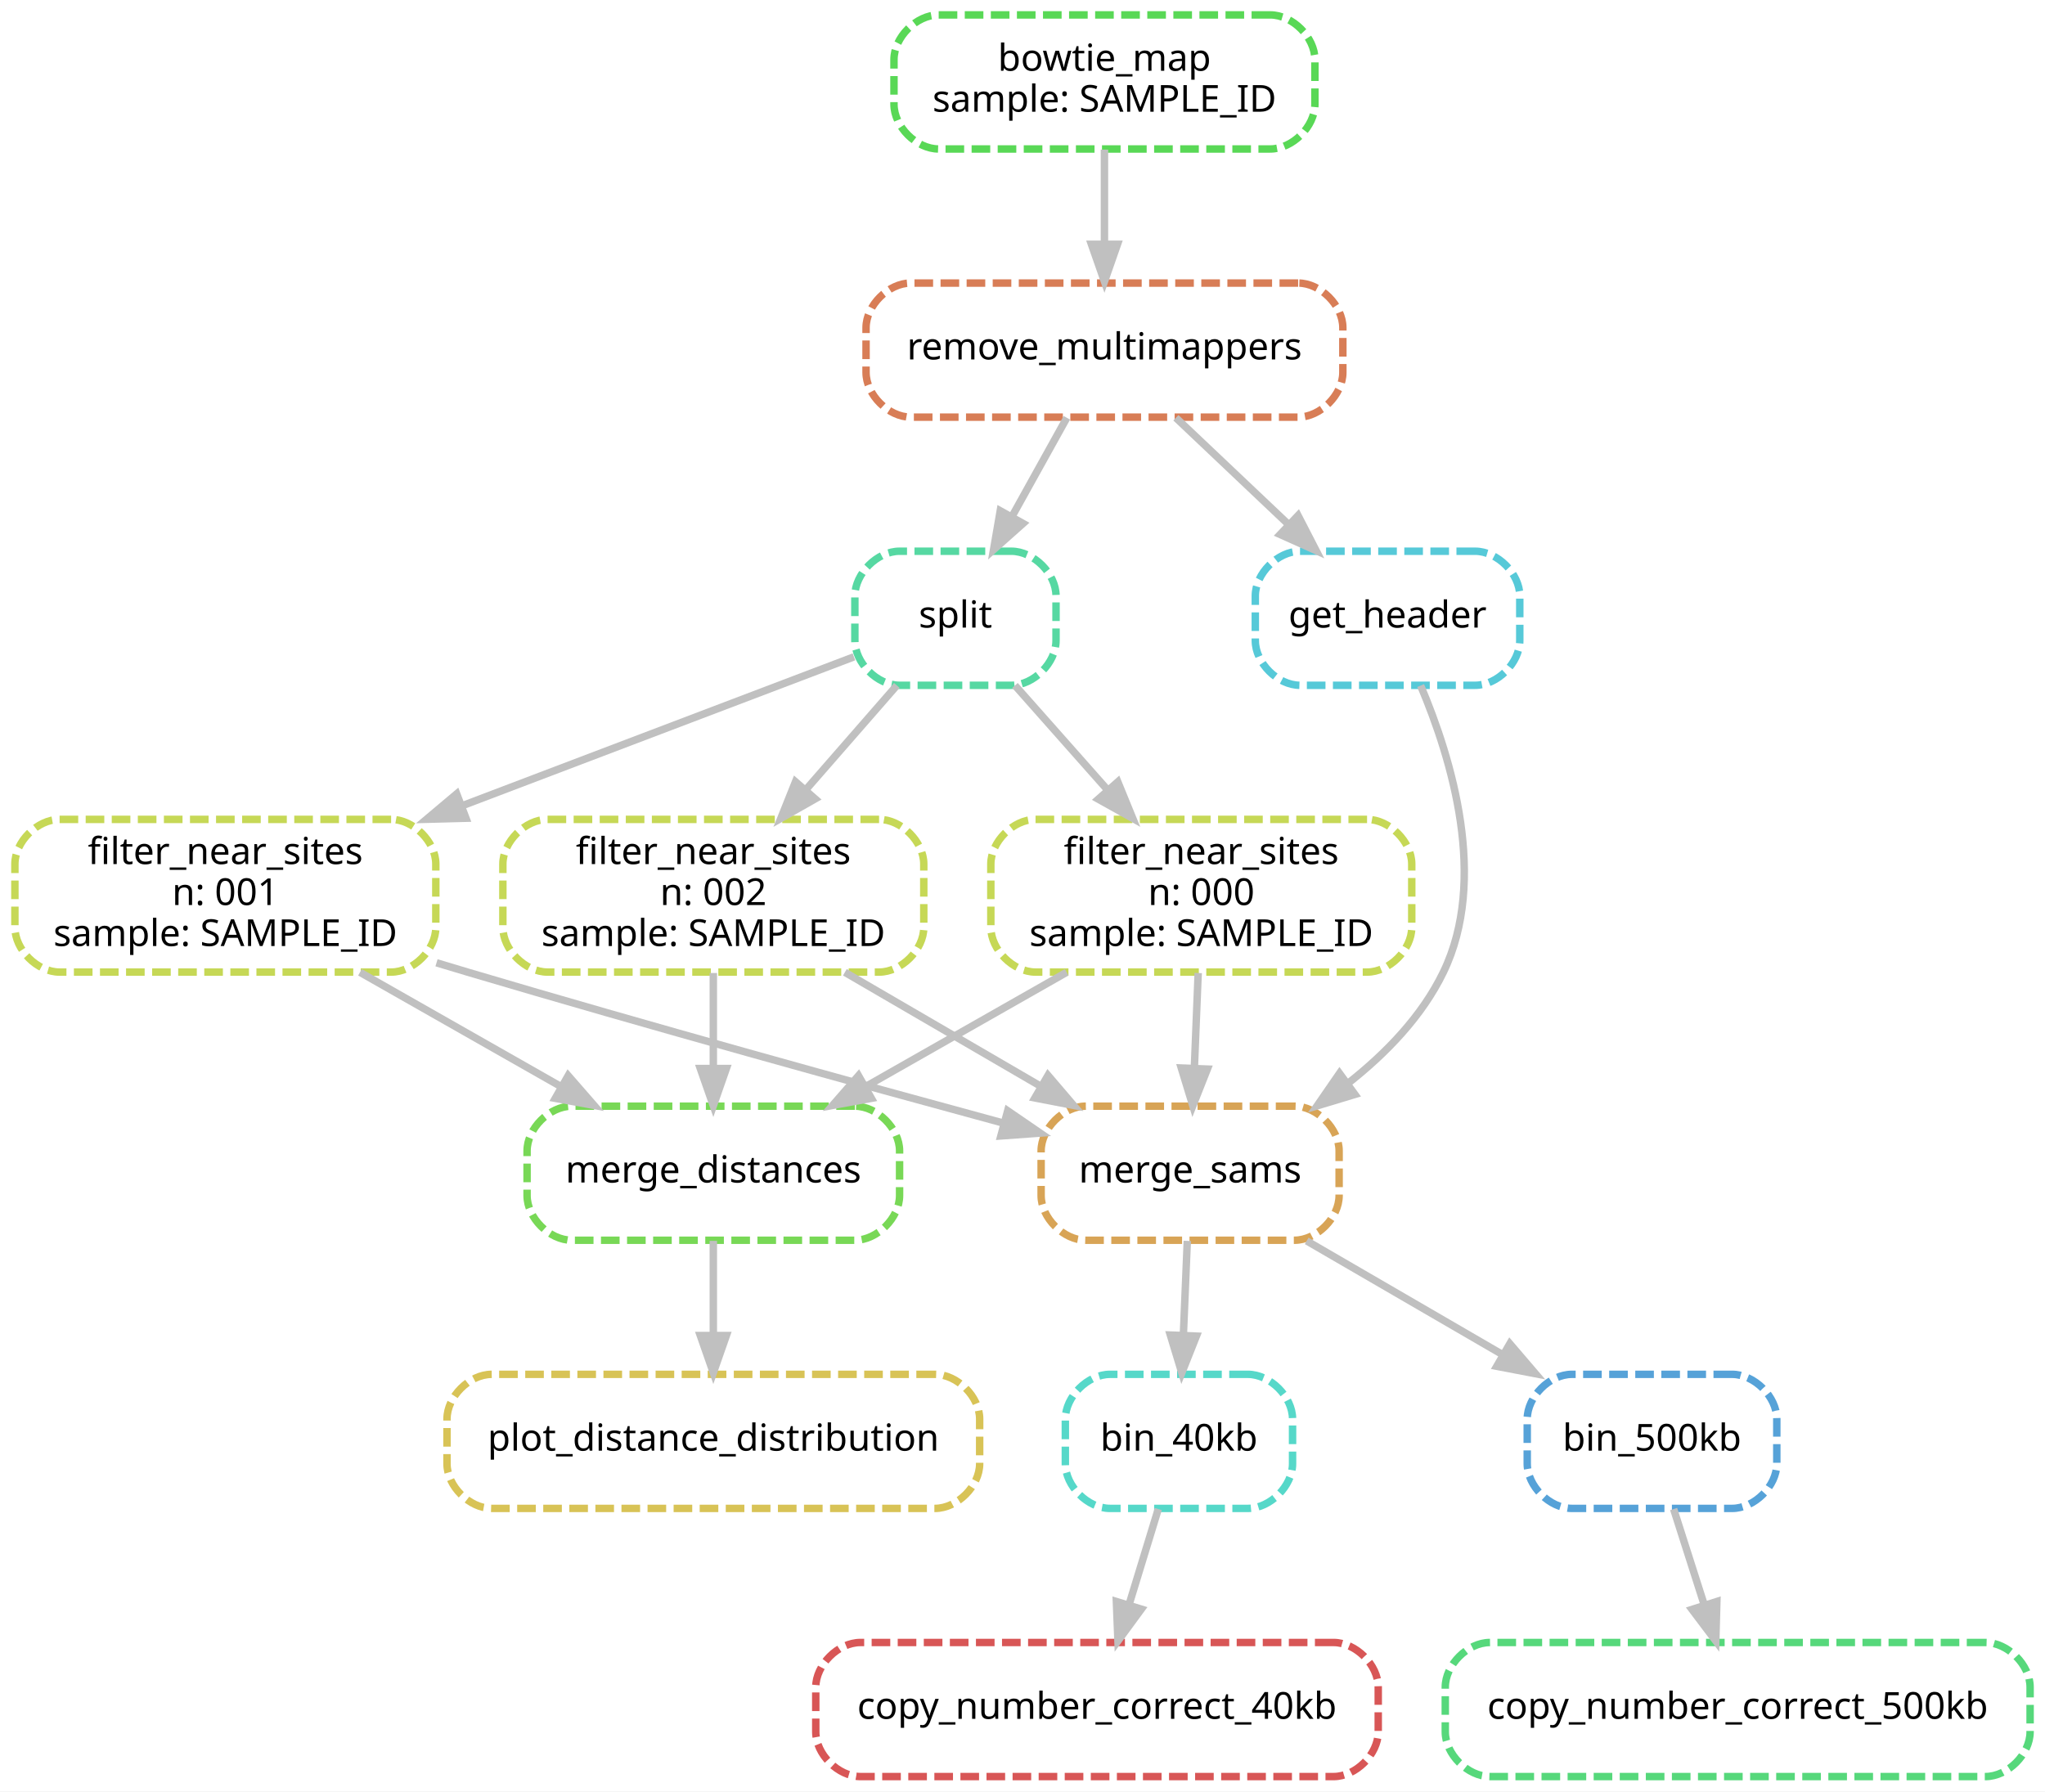
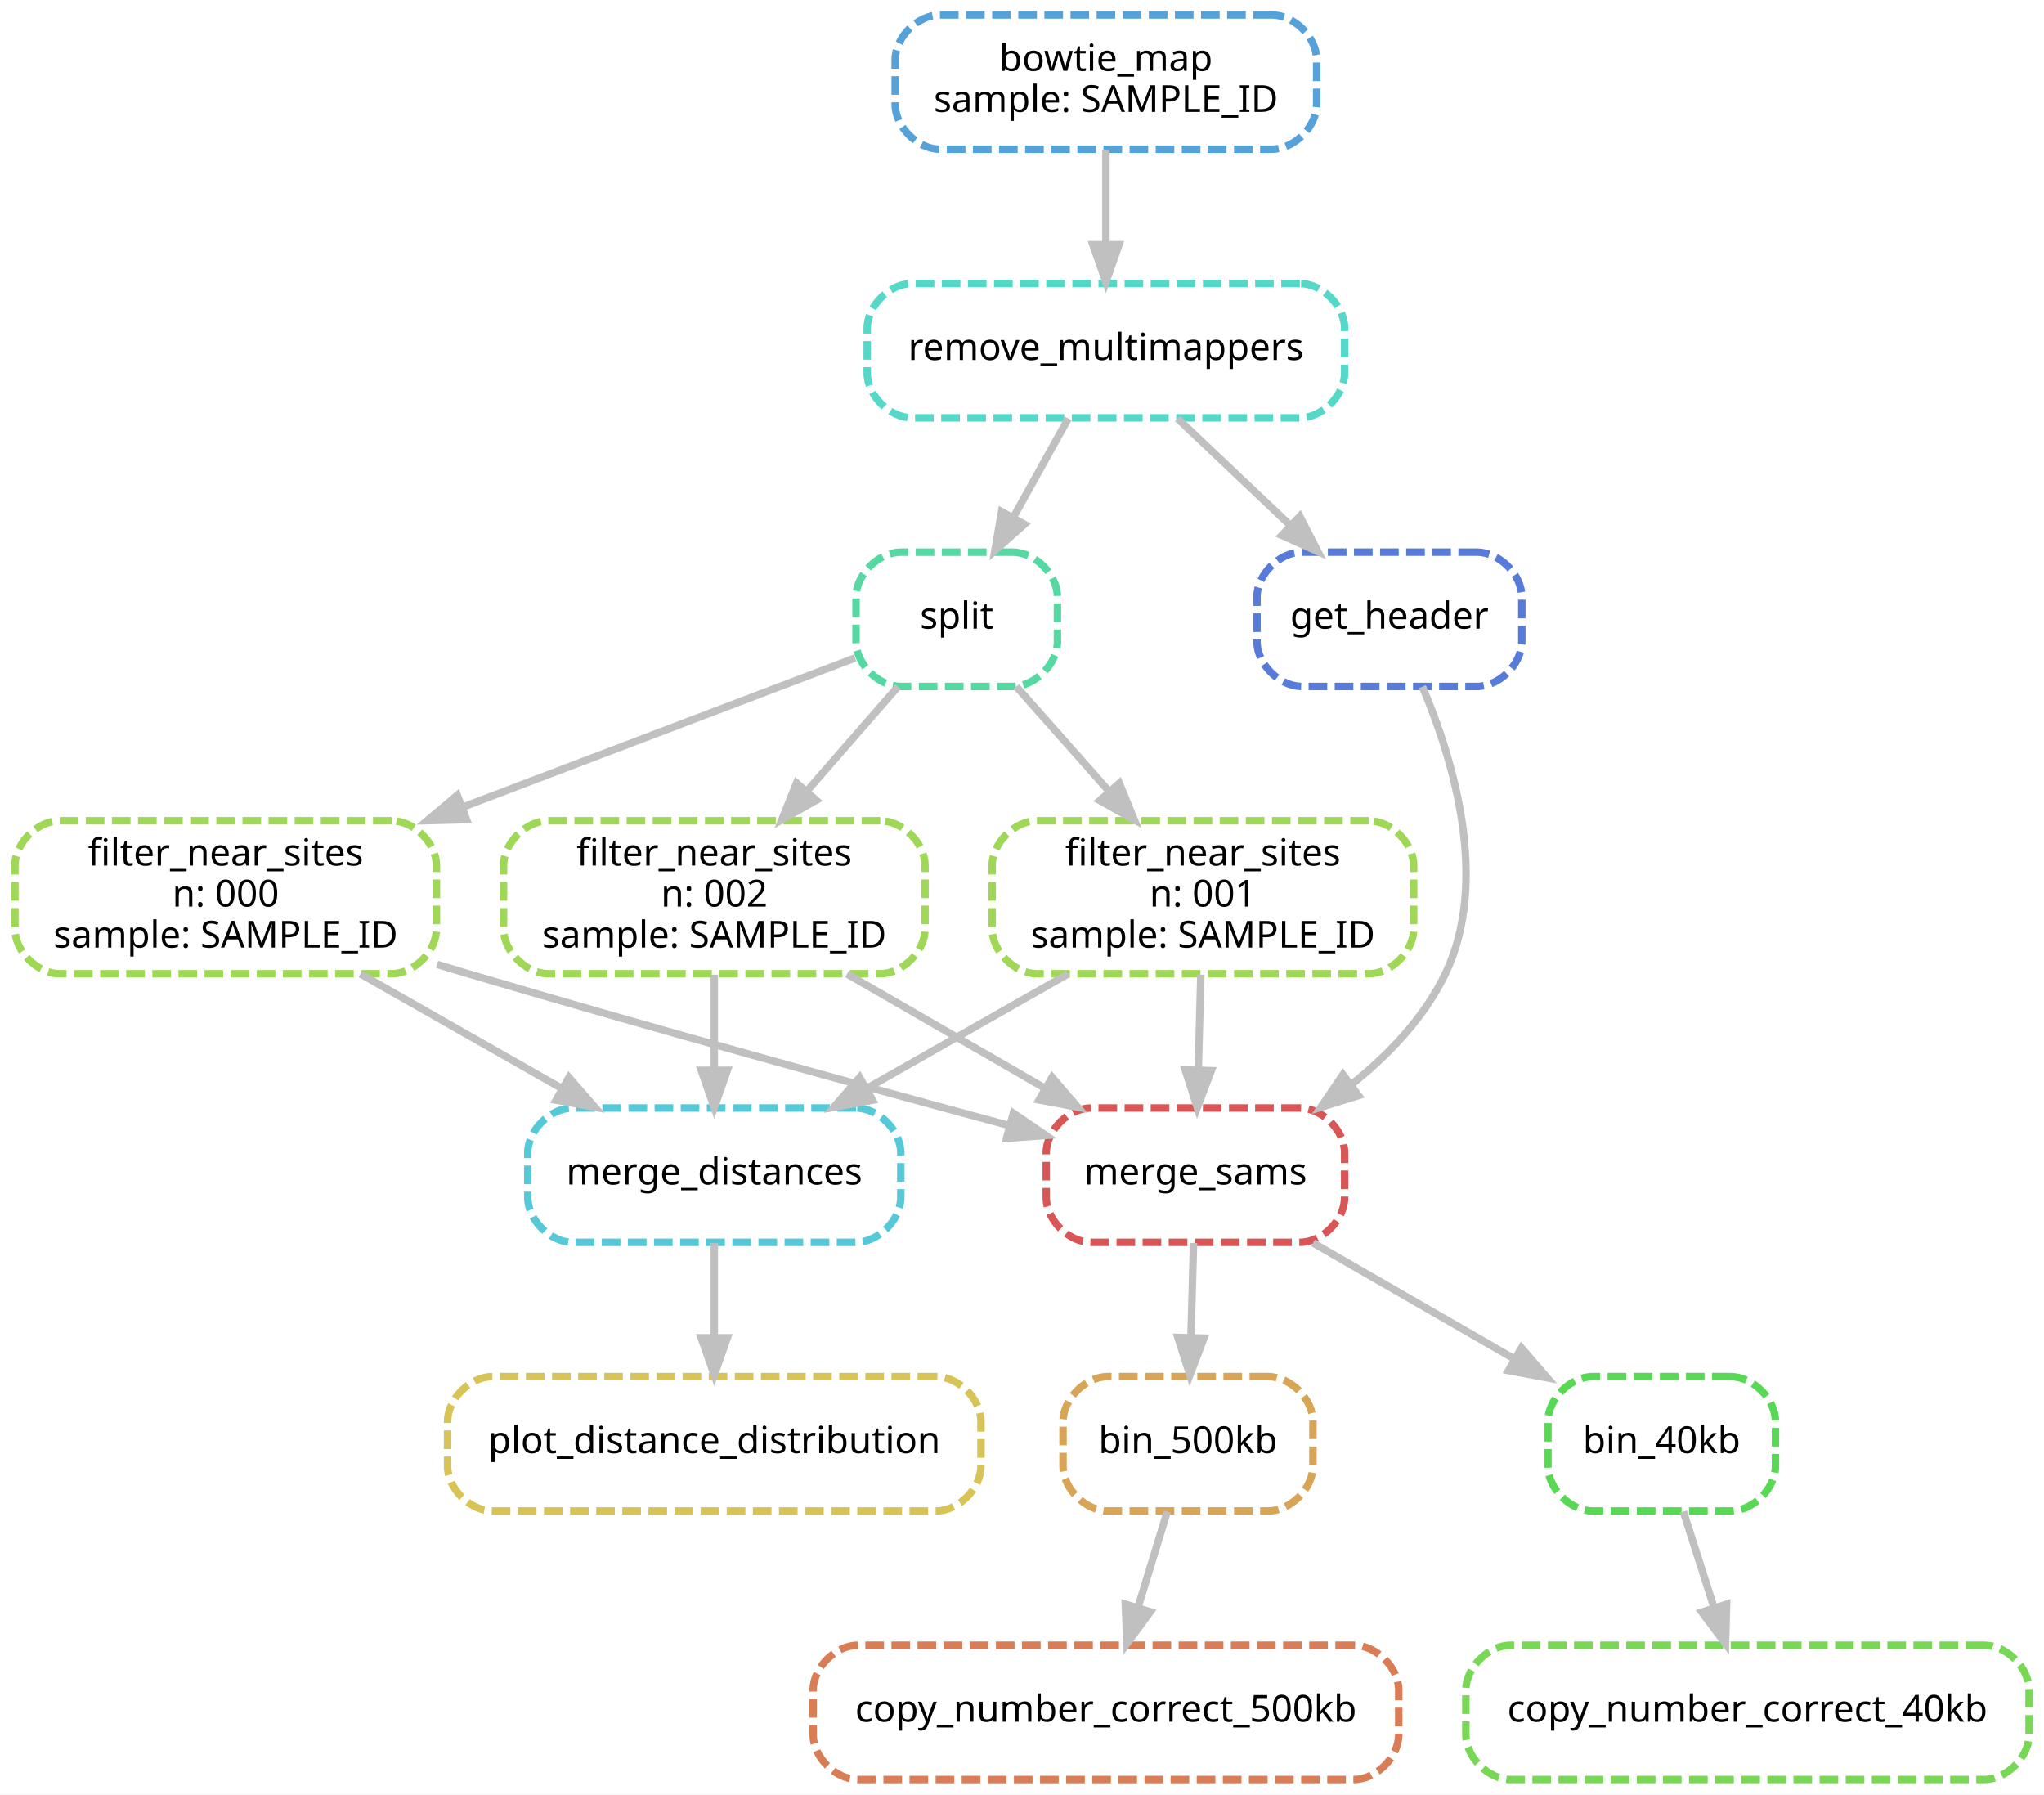
- <svg xmlns="http://www.w3.org/2000/svg" width="549pt" height="481pt" viewBox="0.00 0.00 549.00 481.00">
+ <svg xmlns="http://www.w3.org/2000/svg" width="548pt" height="481pt" viewBox="0.00 0.00 548.00 481.00">
  <g id="graph0" class="graph" transform="scale(1 1) rotate(0) translate(4 477)">
-     <polygon fill="#ffffff" stroke="transparent" points="-4,4 -4,-477 545,-477 545,4 -4,4" />
+     <polygon fill="#ffffff" stroke="transparent" points="-4,4 -4,-477 544,-477 544,4 -4,4" />
    <g id="node1" class="node">
-       <path fill="none" stroke="#56d87b" stroke-width="2" stroke-dasharray="5,2" d="M529,-36C529,-36 396,-36 396,-36 390,-36 384,-30 384,-24 384,-24 384,-12 384,-12 384,-6 390,0 396,0 396,0 529,0 529,0 535,0 541,-6 541,-12 541,-12 541,-24 541,-24 541,-30 535,-36 529,-36" />
-       <text text-anchor="middle" x="462.5" y="-15.5" font-family="sans" font-size="10.00" fill="#000000">copy_number_correct_500kb</text>
-     </g>
-     <g id="node2" class="node">
      <path fill="none" stroke="#d8c356" stroke-width="2" stroke-dasharray="5,2" d="M247,-108C247,-108 128,-108 128,-108 122,-108 116,-102 116,-96 116,-96 116,-84 116,-84 116,-78 122,-72 128,-72 128,-72 247,-72 247,-72 253,-72 259,-78 259,-84 259,-84 259,-96 259,-96 259,-102 253,-108 247,-108" />
      <text text-anchor="middle" x="187.5" y="-87.5" font-family="sans" font-size="10.00" fill="#000000">plot_distance_distribution</text>
    </g>
+     <g id="node2" class="node">
+       <path fill="none" stroke="#78d856" stroke-width="2" stroke-dasharray="5,2" d="M528,-36C528,-36 401,-36 401,-36 395,-36 389,-30 389,-24 389,-24 389,-12 389,-12 389,-6 395,0 401,0 401,0 528,0 528,0 534,0 540,-6 540,-12 540,-12 540,-24 540,-24 540,-30 534,-36 528,-36" />
+       <text text-anchor="middle" x="464.5" y="-15.5" font-family="sans" font-size="10.00" fill="#000000">copy_number_correct_40kb</text>
+     </g>
    <g id="node3" class="node">
-       <path fill="none" stroke="#d85656" stroke-width="2" stroke-dasharray="5,2" d="M354,-36C354,-36 227,-36 227,-36 221,-36 215,-30 215,-24 215,-24 215,-12 215,-12 215,-6 221,0 227,0 227,0 354,0 354,0 360,0 366,-6 366,-12 366,-12 366,-24 366,-24 366,-30 360,-36 354,-36" />
-       <text text-anchor="middle" x="290.5" y="-15.5" font-family="sans" font-size="10.00" fill="#000000">copy_number_correct_40kb</text>
+       <path fill="none" stroke="#d87d56" stroke-width="2" stroke-dasharray="5,2" d="M359,-36C359,-36 226,-36 226,-36 220,-36 214,-30 214,-24 214,-24 214,-12 214,-12 214,-6 220,0 226,0 226,0 359,0 359,0 365,0 371,-6 371,-12 371,-12 371,-24 371,-24 371,-30 365,-36 359,-36" />
+       <text text-anchor="middle" x="292.5" y="-15.5" font-family="sans" font-size="10.00" fill="#000000">copy_number_correct_500kb</text>
    </g>
    <g id="node4" class="node">
-       <path fill="none" stroke="#56a2d8" stroke-width="2" stroke-dasharray="5,2" d="M461,-108C461,-108 418,-108 418,-108 412,-108 406,-102 406,-96 406,-96 406,-84 406,-84 406,-78 412,-72 418,-72 418,-72 461,-72 461,-72 467,-72 473,-78 473,-84 473,-84 473,-96 473,-96 473,-102 467,-108 461,-108" />
-       <text text-anchor="middle" x="439.5" y="-87.5" font-family="sans" font-size="10.00" fill="#000000">bin_500kb</text>
+       <path fill="none" stroke="#56c9d8" stroke-width="2" stroke-dasharray="5,2" d="M225.5,-180C225.5,-180 149.5,-180 149.5,-180 143.5,-180 137.5,-174 137.5,-168 137.5,-168 137.5,-156 137.5,-156 137.5,-150 143.5,-144 149.5,-144 149.5,-144 225.5,-144 225.5,-144 231.5,-144 237.5,-150 237.5,-156 237.5,-156 237.5,-168 237.5,-168 237.5,-174 231.5,-180 225.5,-180" />
+       <text text-anchor="middle" x="187.5" y="-159.5" font-family="sans" font-size="10.00" fill="#000000">merge_distances</text>
    </g>
    <g id="edge1" class="edge">
-       <path fill="none" stroke="#c0c0c0" stroke-width="2" d="M445.304,-71.831C447.791,-64.046 450.753,-54.773 453.512,-46.135" />
-       <polygon fill="#c0c0c0" stroke="#c0c0c0" stroke-width="2" points="456.909,-47.004 456.618,-36.413 450.241,-44.874 456.909,-47.004" />
-     </g>
-     <g id="node5" class="node">
-       <path fill="none" stroke="#78d856" stroke-width="2" stroke-dasharray="5,2" d="M225.5,-180C225.5,-180 149.5,-180 149.5,-180 143.5,-180 137.5,-174 137.5,-168 137.5,-168 137.5,-156 137.5,-156 137.5,-150 143.5,-144 149.5,-144 149.5,-144 225.5,-144 225.5,-144 231.5,-144 237.5,-150 237.5,-156 237.5,-156 237.5,-168 237.5,-168 237.5,-174 231.5,-180 225.5,-180" />
-       <text text-anchor="middle" x="187.5" y="-159.5" font-family="sans" font-size="10.00" fill="#000000">merge_distances</text>
-     </g>
-     <g id="edge2" class="edge">
      <path fill="none" stroke="#c0c0c0" stroke-width="2" d="M187.5,-143.831C187.5,-136.131 187.5,-126.974 187.5,-118.417" />
      <polygon fill="#c0c0c0" stroke="#c0c0c0" stroke-width="2" points="191,-118.413 187.5,-108.413 184,-118.413 191,-118.413" />
    </g>
+     <g id="node5" class="node">
+       <path fill="none" stroke="#59d856" stroke-width="2" stroke-dasharray="5,2" d="M460,-108C460,-108 423,-108 423,-108 417,-108 411,-102 411,-96 411,-96 411,-84 411,-84 411,-78 417,-72 423,-72 423,-72 460,-72 460,-72 466,-72 472,-78 472,-84 472,-84 472,-96 472,-96 472,-102 466,-108 460,-108" />
+       <text text-anchor="middle" x="441.5" y="-87.5" font-family="sans" font-size="10.00" fill="#000000">bin_40kb</text>
+     </g>
+     <g id="edge2" class="edge">
+       <path fill="none" stroke="#c0c0c0" stroke-width="2" d="M447.304,-71.831C449.791,-64.046 452.753,-54.773 455.512,-46.135" />
+       <polygon fill="#c0c0c0" stroke="#c0c0c0" stroke-width="2" points="458.909,-47.004 458.618,-36.413 452.241,-44.874 458.909,-47.004" />
+     </g>
    <g id="node6" class="node">
-       <path fill="none" stroke="#56d8c9" stroke-width="2" stroke-dasharray="5,2" d="M331,-108C331,-108 294,-108 294,-108 288,-108 282,-102 282,-96 282,-96 282,-84 282,-84 282,-78 288,-72 294,-72 294,-72 331,-72 331,-72 337,-72 343,-78 343,-84 343,-84 343,-96 343,-96 343,-102 337,-108 331,-108" />
-       <text text-anchor="middle" x="312.5" y="-87.5" font-family="sans" font-size="10.00" fill="#000000">bin_40kb</text>
+       <path fill="none" stroke="#d8a456" stroke-width="2" stroke-dasharray="5,2" d="M336,-108C336,-108 293,-108 293,-108 287,-108 281,-102 281,-96 281,-96 281,-84 281,-84 281,-78 287,-72 293,-72 293,-72 336,-72 336,-72 342,-72 348,-78 348,-84 348,-84 348,-96 348,-96 348,-102 342,-108 336,-108" />
+       <text text-anchor="middle" x="314.5" y="-87.5" font-family="sans" font-size="10.00" fill="#000000">bin_500kb</text>
    </g>
    <g id="edge3" class="edge">
-       <path fill="none" stroke="#c0c0c0" stroke-width="2" d="M306.949,-71.831C304.57,-64.046 301.736,-54.773 299.097,-46.135" />
-       <polygon fill="#c0c0c0" stroke="#c0c0c0" stroke-width="2" points="302.396,-44.954 296.126,-36.413 295.701,-47 302.396,-44.954" />
+       <path fill="none" stroke="#c0c0c0" stroke-width="2" d="M308.949,-71.831C306.57,-64.046 303.736,-54.773 301.097,-46.135" />
+       <polygon fill="#c0c0c0" stroke="#c0c0c0" stroke-width="2" points="304.396,-44.954 298.126,-36.413 297.701,-47 304.396,-44.954" />
    </g>
    <g id="node7" class="node">
-       <path fill="none" stroke="#d8a456" stroke-width="2" stroke-dasharray="5,2" d="M343.5,-180C343.5,-180 287.5,-180 287.5,-180 281.5,-180 275.5,-174 275.5,-168 275.5,-168 275.5,-156 275.5,-156 275.5,-150 281.5,-144 287.5,-144 287.5,-144 343.5,-144 343.5,-144 349.5,-144 355.5,-150 355.5,-156 355.5,-156 355.5,-168 355.5,-168 355.5,-174 349.5,-180 343.5,-180" />
-       <text text-anchor="middle" x="315.5" y="-159.5" font-family="sans" font-size="10.00" fill="#000000">merge_sams</text>
+       <path fill="none" stroke="#9fd856" stroke-width="2" stroke-dasharray="5,2" d="M101,-257C101,-257 12,-257 12,-257 6,-257 0,-251 0,-245 0,-245 0,-228 0,-228 0,-222 6,-216 12,-216 12,-216 101,-216 101,-216 107,-216 113,-222 113,-228 113,-228 113,-245 113,-245 113,-251 107,-257 101,-257" />
+       <text text-anchor="middle" x="56.5" y="-245" font-family="sans" font-size="10.00" fill="#000000">filter_near_sites</text>
+       <text text-anchor="middle" x="56.5" y="-234" font-family="sans" font-size="10.00" fill="#000000">n: 000</text>
+       <text text-anchor="middle" x="56.5" y="-223" font-family="sans" font-size="10.00" fill="#000000">sample: SAMPLE_ID</text>
    </g>
    <g id="edge4" class="edge">
-       <path fill="none" stroke="#c0c0c0" stroke-width="2" d="M346.79,-143.831C362.798,-134.537 382.459,-123.121 399.549,-113.197" />
-       <polygon fill="#c0c0c0" stroke="#c0c0c0" stroke-width="2" points="401.329,-116.211 408.22,-108.163 397.814,-110.157 401.329,-116.211" />
-     </g>
-     <g id="edge8" class="edge">
-       <path fill="none" stroke="#c0c0c0" stroke-width="2" d="M314.743,-143.831C314.422,-136.131 314.041,-126.974 313.684,-118.417" />
-       <polygon fill="#c0c0c0" stroke="#c0c0c0" stroke-width="2" points="317.181,-118.259 313.267,-108.413 310.187,-118.55 317.181,-118.259" />
-     </g>
-     <g id="node8" class="node">
-       <path fill="none" stroke="#c6d856" stroke-width="2" stroke-dasharray="5,2" d="M101,-257C101,-257 12,-257 12,-257 6,-257 0,-251 0,-245 0,-245 0,-228 0,-228 0,-222 6,-216 12,-216 12,-216 101,-216 101,-216 107,-216 113,-222 113,-228 113,-228 113,-245 113,-245 113,-251 107,-257 101,-257" />
-       <text text-anchor="middle" x="56.5" y="-245" font-family="sans" font-size="10.00" fill="#000000">filter_near_sites</text>
-       <text text-anchor="middle" x="56.5" y="-234" font-family="sans" font-size="10.00" fill="#000000">n: 001</text>
-       <text text-anchor="middle" x="56.5" y="-223" font-family="sans" font-size="10.00" fill="#000000">sample: SAMPLE_ID</text>
-     </g>
-     <g id="edge5" class="edge">
      <path fill="none" stroke="#c0c0c0" stroke-width="2" d="M92.643,-215.945C109.411,-206.41 129.415,-195.033 146.721,-185.191" />
      <polygon fill="#c0c0c0" stroke="#c0c0c0" stroke-width="2" points="148.531,-188.188 155.493,-180.202 145.07,-182.104 148.531,-188.188" />
    </g>
-     <g id="edge11" class="edge">
-       <path fill="none" stroke="#c0c0c0" stroke-width="2" d="M113.185,-218.498C115.994,-217.645 118.778,-216.808 121.5,-216 170.215,-201.543 226.15,-186.095 265.403,-175.442" />
-       <polygon fill="#c0c0c0" stroke="#c0c0c0" stroke-width="2" points="266.521,-178.765 275.258,-172.772 264.691,-172.008 266.521,-178.765" />
+     <g id="node10" class="node">
+       <path fill="none" stroke="#d85656" stroke-width="2" stroke-dasharray="5,2" d="M344.5,-180C344.5,-180 288.5,-180 288.5,-180 282.5,-180 276.5,-174 276.5,-168 276.5,-168 276.5,-156 276.5,-156 276.5,-150 282.5,-144 288.5,-144 288.5,-144 344.5,-144 344.5,-144 350.5,-144 356.5,-150 356.5,-156 356.5,-156 356.5,-168 356.5,-168 356.5,-174 350.5,-180 344.5,-180" />
+       <text text-anchor="middle" x="316.5" y="-159.5" font-family="sans" font-size="10.00" fill="#000000">merge_sams</text>
    </g>
-     <g id="node9" class="node">
-       <path fill="none" stroke="#c6d856" stroke-width="2" stroke-dasharray="5,2" d="M232,-257C232,-257 143,-257 143,-257 137,-257 131,-251 131,-245 131,-245 131,-228 131,-228 131,-222 137,-216 143,-216 143,-216 232,-216 232,-216 238,-216 244,-222 244,-228 244,-228 244,-245 244,-245 244,-251 238,-257 232,-257" />
+     <g id="edge12" class="edge">
+       <path fill="none" stroke="#c0c0c0" stroke-width="2" d="M113.184,-218.493C115.993,-217.641 118.777,-216.806 121.5,-216 170.613,-201.46 227.038,-185.965 266.514,-175.32" />
+       <polygon fill="#c0c0c0" stroke="#c0c0c0" stroke-width="2" points="267.674,-178.632 276.421,-172.654 265.855,-171.873 267.674,-178.632" />
+     </g>
+     <g id="node8" class="node">
+       <path fill="none" stroke="#9fd856" stroke-width="2" stroke-dasharray="5,2" d="M232,-257C232,-257 143,-257 143,-257 137,-257 131,-251 131,-245 131,-245 131,-228 131,-228 131,-222 137,-216 143,-216 143,-216 232,-216 232,-216 238,-216 244,-222 244,-228 244,-228 244,-245 244,-245 244,-251 238,-257 232,-257" />
      <text text-anchor="middle" x="187.5" y="-245" font-family="sans" font-size="10.00" fill="#000000">filter_near_sites</text>
      <text text-anchor="middle" x="187.5" y="-234" font-family="sans" font-size="10.00" fill="#000000">n: 002</text>
      <text text-anchor="middle" x="187.5" y="-223" font-family="sans" font-size="10.00" fill="#000000">sample: SAMPLE_ID</text>
    </g>
-     <g id="edge6" class="edge">
+     <g id="edge5" class="edge">
      <path fill="none" stroke="#c0c0c0" stroke-width="2" d="M187.5,-215.748C187.5,-207.877 187.5,-198.774 187.5,-190.323" />
      <polygon fill="#c0c0c0" stroke="#c0c0c0" stroke-width="2" points="191,-190.109 187.5,-180.109 184,-190.109 191,-190.109" />
    </g>
-     <g id="edge10" class="edge">
-       <path fill="none" stroke="#c0c0c0" stroke-width="2" d="M222.815,-215.945C239.049,-206.497 258.387,-195.242 275.188,-185.463" />
-       <polygon fill="#c0c0c0" stroke="#c0c0c0" stroke-width="2" points="277.344,-188.258 284.226,-180.202 273.823,-182.208 277.344,-188.258" />
+     <g id="edge14" class="edge">
+       <path fill="none" stroke="#c0c0c0" stroke-width="2" d="M223.091,-215.945C239.452,-206.497 258.94,-195.242 275.873,-185.463" />
+       <polygon fill="#c0c0c0" stroke="#c0c0c0" stroke-width="2" points="278.072,-188.234 284.982,-180.202 274.572,-182.173 278.072,-188.234" />
    </g>
-     <g id="node10" class="node">
-       <path fill="none" stroke="#c6d856" stroke-width="2" stroke-dasharray="5,2" d="M363,-257C363,-257 274,-257 274,-257 268,-257 262,-251 262,-245 262,-245 262,-228 262,-228 262,-222 268,-216 274,-216 274,-216 363,-216 363,-216 369,-216 375,-222 375,-228 375,-228 375,-245 375,-245 375,-251 369,-257 363,-257" />
+     <g id="node9" class="node">
+       <path fill="none" stroke="#9fd856" stroke-width="2" stroke-dasharray="5,2" d="M363,-257C363,-257 274,-257 274,-257 268,-257 262,-251 262,-245 262,-245 262,-228 262,-228 262,-222 268,-216 274,-216 274,-216 363,-216 363,-216 369,-216 375,-222 375,-228 375,-228 375,-245 375,-245 375,-251 369,-257 363,-257" />
      <text text-anchor="middle" x="318.5" y="-245" font-family="sans" font-size="10.00" fill="#000000">filter_near_sites</text>
-       <text text-anchor="middle" x="318.5" y="-234" font-family="sans" font-size="10.00" fill="#000000">n: 000</text>
+       <text text-anchor="middle" x="318.5" y="-234" font-family="sans" font-size="10.00" fill="#000000">n: 001</text>
      <text text-anchor="middle" x="318.5" y="-223" font-family="sans" font-size="10.00" fill="#000000">sample: SAMPLE_ID</text>
    </g>
-     <g id="edge7" class="edge">
+     <g id="edge6" class="edge">
      <path fill="none" stroke="#c0c0c0" stroke-width="2" d="M282.357,-215.945C265.589,-206.41 245.585,-195.033 228.279,-185.191" />
      <polygon fill="#c0c0c0" stroke="#c0c0c0" stroke-width="2" points="229.93,-182.104 219.507,-180.202 226.469,-188.188 229.93,-182.104" />
    </g>
-     <g id="edge12" class="edge">
-       <path fill="none" stroke="#c0c0c0" stroke-width="2" d="M317.664,-215.748C317.347,-207.877 316.981,-198.774 316.64,-190.323" />
-       <polygon fill="#c0c0c0" stroke="#c0c0c0" stroke-width="2" points="320.129,-189.96 316.229,-180.109 313.135,-190.241 320.129,-189.96" />
+     <g id="edge15" class="edge">
+       <path fill="none" stroke="#c0c0c0" stroke-width="2" d="M317.943,-215.748C317.732,-207.877 317.487,-198.774 317.26,-190.323" />
+       <polygon fill="#c0c0c0" stroke="#c0c0c0" stroke-width="2" points="320.753,-190.011 316.986,-180.109 313.756,-190.199 320.753,-190.011" />
+     </g>
+     <g id="edge7" class="edge">
+       <path fill="none" stroke="#c0c0c0" stroke-width="2" d="M348.043,-143.831C364.425,-134.395 384.605,-122.772 402.014,-112.744" />
+       <polygon fill="#c0c0c0" stroke="#c0c0c0" stroke-width="2" points="403.913,-115.689 410.832,-107.665 400.419,-109.623 403.913,-115.689" />
+     </g>
+     <g id="edge8" class="edge">
+       <path fill="none" stroke="#c0c0c0" stroke-width="2" d="M315.995,-143.831C315.781,-136.131 315.527,-126.974 315.289,-118.417" />
+       <polygon fill="#c0c0c0" stroke="#c0c0c0" stroke-width="2" points="318.788,-118.312 315.012,-108.413 311.791,-118.507 318.788,-118.312" />
    </g>
    <g id="node11" class="node">
-       <path fill="none" stroke="#56c9d8" stroke-width="2" stroke-dasharray="5,2" d="M392,-329C392,-329 345,-329 345,-329 339,-329 333,-323 333,-317 333,-317 333,-305 333,-305 333,-299 339,-293 345,-293 345,-293 392,-293 392,-293 398,-293 404,-299 404,-305 404,-305 404,-317 404,-317 404,-323 398,-329 392,-329" />
-       <text text-anchor="middle" x="368.5" y="-308.5" font-family="sans" font-size="10.00" fill="#000000">get_header</text>
-     </g>
-     <g id="edge9" class="edge">
-       <path fill="none" stroke="#c0c0c0" stroke-width="2" d="M377.38,-292.927C385.785,-273.103 395.479,-240.81 383.5,-216 377.811,-204.217 368.162,-194.216 357.894,-186.144" />
-       <polygon fill="#c0c0c0" stroke="#c0c0c0" stroke-width="2" points="359.731,-183.152 349.589,-180.087 355.606,-188.807 359.731,-183.152" />
-     </g>
-     <g id="node12" class="node">
      <path fill="none" stroke="#56d8a2" stroke-width="2" stroke-dasharray="5,2" d="M267.5,-329C267.5,-329 237.5,-329 237.5,-329 231.5,-329 225.5,-323 225.5,-317 225.5,-317 225.5,-305 225.5,-305 225.5,-299 231.5,-293 237.5,-293 237.5,-293 267.5,-293 267.5,-293 273.5,-293 279.5,-299 279.5,-305 279.5,-305 279.5,-317 279.5,-317 279.5,-323 273.5,-329 267.5,-329" />
      <text text-anchor="middle" x="252.5" y="-308.5" font-family="sans" font-size="10.00" fill="#000000">split</text>
    </g>
-     <g id="edge13" class="edge">
+     <g id="edge9" class="edge">
      <path fill="none" stroke="#c0c0c0" stroke-width="2" d="M225.247,-300.641C198.114,-290.328 155.489,-274.126 119.869,-260.587" />
      <polygon fill="#c0c0c0" stroke="#c0c0c0" stroke-width="2" points="121.095,-257.308 110.504,-257.027 118.608,-263.852 121.095,-257.308" />
    </g>
-     <g id="edge14" class="edge">
+     <g id="edge10" class="edge">
      <path fill="none" stroke="#c0c0c0" stroke-width="2" d="M236.765,-292.966C229.427,-284.555 220.518,-274.344 212.305,-264.931" />
      <polygon fill="#c0c0c0" stroke="#c0c0c0" stroke-width="2" points="214.831,-262.502 205.62,-257.268 209.557,-267.104 214.831,-262.502" />
    </g>
-     <g id="edge15" class="edge">
+     <g id="edge11" class="edge">
      <path fill="none" stroke="#c0c0c0" stroke-width="2" d="M268.477,-292.966C275.928,-284.555 284.974,-274.344 293.313,-264.931" />
      <polygon fill="#c0c0c0" stroke="#c0c0c0" stroke-width="2" points="296.09,-267.074 300.102,-257.268 290.851,-262.432 296.09,-267.074" />
    </g>
+     <g id="node12" class="node">
+       <path fill="none" stroke="#567bd8" stroke-width="2" stroke-dasharray="5,2" d="M392,-329C392,-329 345,-329 345,-329 339,-329 333,-323 333,-317 333,-317 333,-305 333,-305 333,-299 339,-293 345,-293 345,-293 392,-293 392,-293 398,-293 404,-299 404,-305 404,-305 404,-317 404,-317 404,-323 398,-329 392,-329" />
+       <text text-anchor="middle" x="368.5" y="-308.5" font-family="sans" font-size="10.00" fill="#000000">get_header</text>
+     </g>
+     <g id="edge13" class="edge">
+       <path fill="none" stroke="#c0c0c0" stroke-width="2" d="M377.346,-292.943C385.721,-273.134 395.39,-240.853 383.5,-216 377.904,-204.303 368.401,-194.329 358.283,-186.256" />
+       <polygon fill="#c0c0c0" stroke="#c0c0c0" stroke-width="2" points="360.218,-183.334 350.1,-180.192 356.05,-188.958 360.218,-183.334" />
+     </g>
    <g id="node13" class="node">
-       <path fill="none" stroke="#d87d56" stroke-width="2" stroke-dasharray="5,2" d="M344.5,-401C344.5,-401 240.5,-401 240.5,-401 234.5,-401 228.5,-395 228.5,-389 228.5,-389 228.5,-377 228.5,-377 228.5,-371 234.5,-365 240.5,-365 240.5,-365 344.5,-365 344.5,-365 350.5,-365 356.5,-371 356.5,-377 356.5,-377 356.5,-389 356.5,-389 356.5,-395 350.5,-401 344.5,-401" />
+       <path fill="none" stroke="#56d8c9" stroke-width="2" stroke-dasharray="5,2" d="M344.5,-401C344.5,-401 240.5,-401 240.5,-401 234.5,-401 228.5,-395 228.5,-389 228.5,-389 228.5,-377 228.5,-377 228.5,-371 234.5,-365 240.5,-365 240.5,-365 344.5,-365 344.5,-365 350.5,-365 356.5,-371 356.5,-377 356.5,-377 356.5,-389 356.5,-389 356.5,-395 350.5,-401 344.5,-401" />
      <text text-anchor="middle" x="292.5" y="-380.5" font-family="sans" font-size="10.00" fill="#000000">remove_multimappers</text>
    </g>
    <g id="edge16" class="edge">
+       <path fill="none" stroke="#c0c0c0" stroke-width="2" d="M282.406,-364.831C277.94,-356.793 272.592,-347.167 267.662,-338.292" />
+       <polygon fill="#c0c0c0" stroke="#c0c0c0" stroke-width="2" points="270.646,-336.455 262.73,-329.413 264.526,-339.855 270.646,-336.455" />
+     </g>
+     <g id="edge17" class="edge">
      <path fill="none" stroke="#c0c0c0" stroke-width="2" d="M311.678,-364.831C320.859,-356.134 332.001,-345.578 341.978,-336.127" />
      <polygon fill="#c0c0c0" stroke="#c0c0c0" stroke-width="2" points="344.476,-338.581 349.328,-329.163 339.661,-333.5 344.476,-338.581" />
    </g>
-     <g id="edge17" class="edge">
-       <path fill="none" stroke="#c0c0c0" stroke-width="2" d="M282.406,-364.831C277.94,-356.793 272.592,-347.167 267.662,-338.292" />
-       <polygon fill="#c0c0c0" stroke="#c0c0c0" stroke-width="2" points="270.646,-336.455 262.73,-329.413 264.526,-339.855 270.646,-336.455" />
-     </g>
    <g id="node14" class="node">
-       <path fill="none" stroke="#59d856" stroke-width="2" stroke-dasharray="5,2" d="M337,-473C337,-473 248,-473 248,-473 242,-473 236,-467 236,-461 236,-461 236,-449 236,-449 236,-443 242,-437 248,-437 248,-437 337,-437 337,-437 343,-437 349,-443 349,-449 349,-449 349,-461 349,-461 349,-467 343,-473 337,-473" />
+       <path fill="none" stroke="#56a2d8" stroke-width="2" stroke-dasharray="5,2" d="M337,-473C337,-473 248,-473 248,-473 242,-473 236,-467 236,-461 236,-461 236,-449 236,-449 236,-443 242,-437 248,-437 248,-437 337,-437 337,-437 343,-437 349,-443 349,-449 349,-449 349,-461 349,-461 349,-467 343,-473 337,-473" />
      <text text-anchor="middle" x="292.5" y="-458" font-family="sans" font-size="10.00" fill="#000000">bowtie_map</text>
      <text text-anchor="middle" x="292.5" y="-447" font-family="sans" font-size="10.00" fill="#000000">sample: SAMPLE_ID</text>
    </g>
    <g id="edge18" class="edge">
      <path fill="none" stroke="#c0c0c0" stroke-width="2" d="M292.5,-436.831C292.5,-429.131 292.5,-419.974 292.5,-411.417" />
      <polygon fill="#c0c0c0" stroke="#c0c0c0" stroke-width="2" points="296,-411.413 292.5,-401.413 289,-411.413 296,-411.413" />
    </g>
  </g>
</svg>
